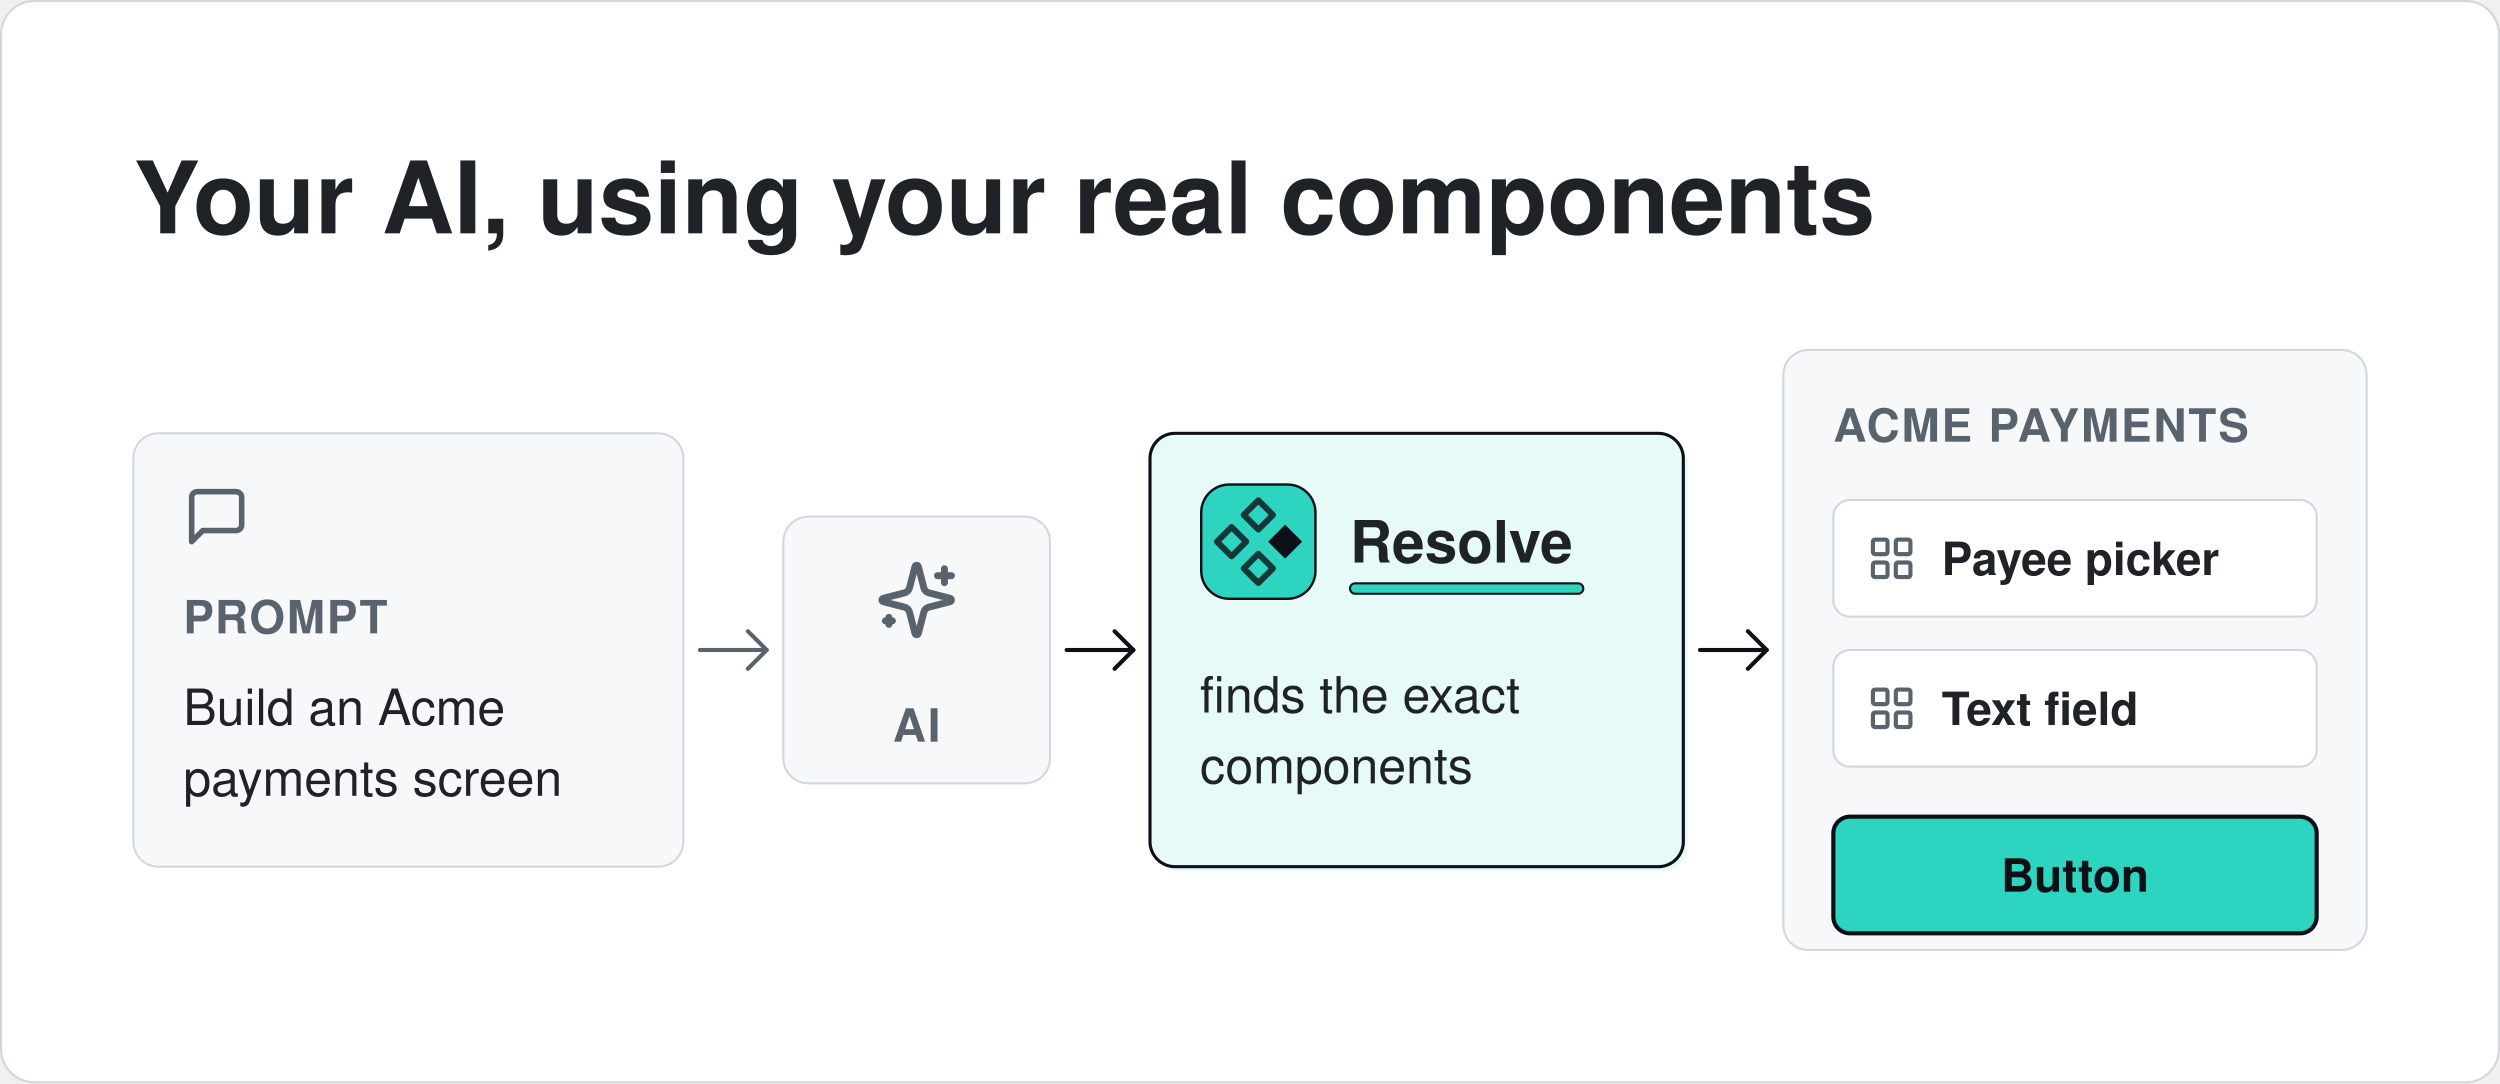
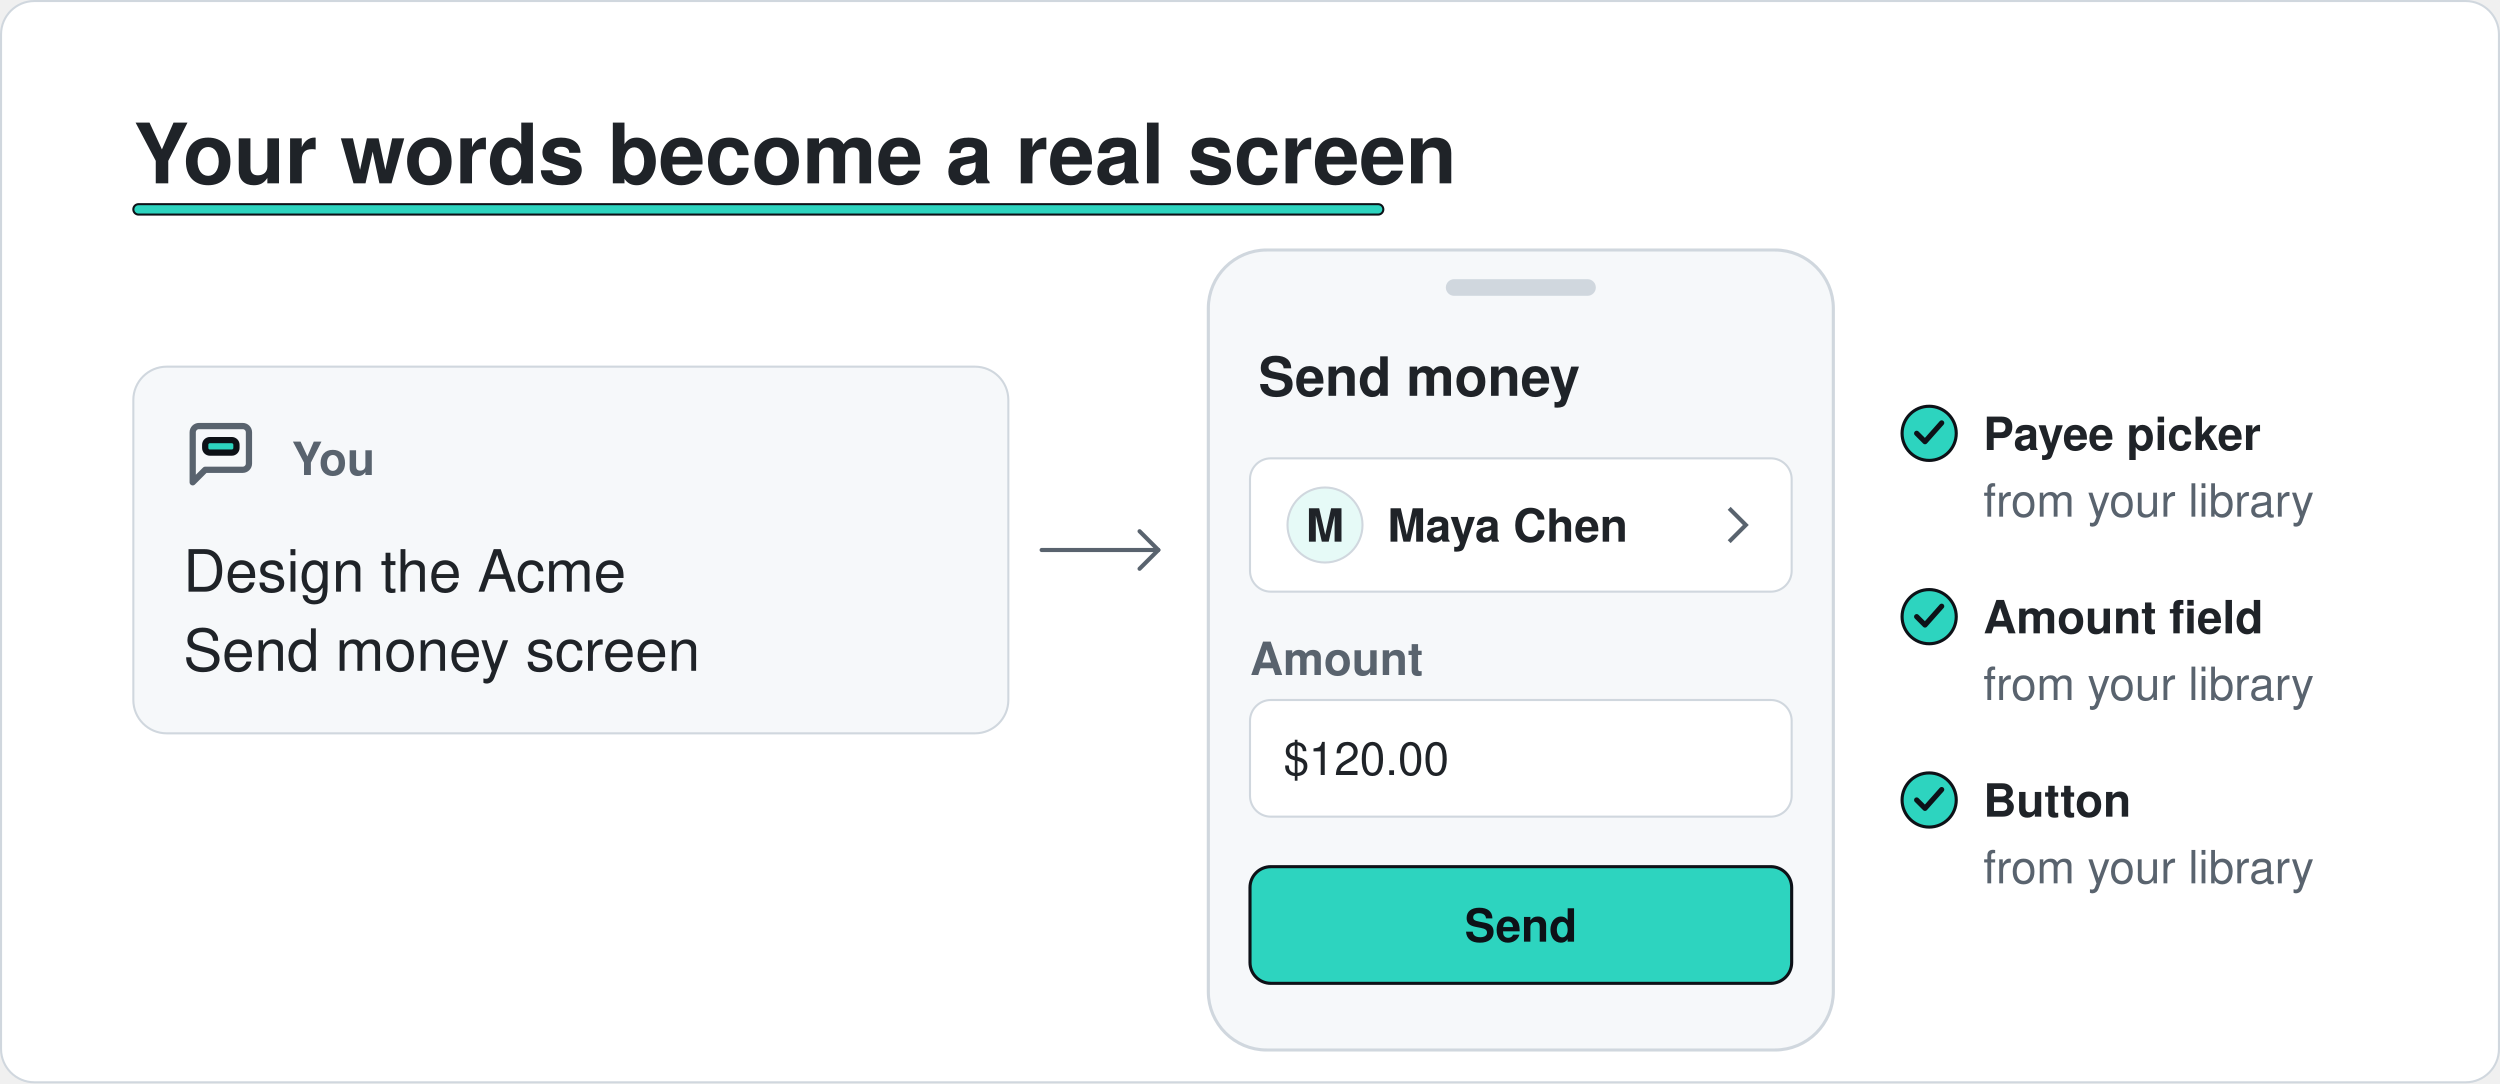
<svg xmlns="http://www.w3.org/2000/svg" width="1200" height="520" viewBox="0 0 1200 520" role="img" aria-labelledby="t d">
+   <style>.bub{animation:bub 6s ease-out infinite both}@keyframes bub{0%{opacity:0;transform:translateY(12px)}8%,92%{opacity:1;transform:none}100%{opacity:0}}.p0{animation:p0 6s ease-out infinite both}@keyframes p0{0%,17%{opacity:0;transform:translateY(-18px)}23%,92%{opacity:1;transform:none}100%{opacity:0}}.p1{animation:p1 6s ease-out infinite both}@keyframes p1{0%,30%{opacity:0;transform:translateY(-18px)}36%,92%{opacity:1;transform:none}100%{opacity:0}}.p2{animation:p2 6s ease-out infinite both}@keyframes p2{0%,43%{opacity:0;transform:translateY(-18px)}49%,92%{opacity:1;transform:none}100%{opacity:0}}@media (prefers-reduced-motion: reduce){*{animation:none!important}}</style>
  <rect x="0.5" y="0.5" width="1199" height="519" rx="16" fill="#FFFFFF" stroke="#D0D7DE" stroke-width="1" />
-   <text x="64" y="112" font-family="-apple-system,'Segoe UI',Helvetica,Arial,sans-serif" font-size="48" font-weight="600" fill="#1F2328" text-anchor="start">Your AI, using your real components</text>
-   <rect x="64" y="208" width="264" height="208" rx="12" fill="#F6F8FA" stroke="#D0D7DE" stroke-width="1" />
-   <g transform="translate(88 232) scale(1.333333)" fill="none" stroke="#59636E" stroke-width="2" stroke-linecap="round" stroke-linejoin="round">
-     <path d="M21 15a2 2 0 0 1-2 2H7l-4 4V5a2 2 0 0 1 2-2h14a2 2 0 0 1 2 2z" />
+   <text x="64" y="88" font-family="-apple-system,'Segoe UI',Helvetica,Arial,sans-serif" font-size="40" font-weight="600" fill="#1F2328" text-anchor="start">Your words become a real screen</text>
+   <rect x="64" y="98" width="600" height="5" rx="2.5" fill="#2DD4BF" stroke="#0D1117" stroke-width="1" />
+   <g class="bub">
+     <rect x="64" y="176" width="420" height="176" rx="16" fill="#F6F8FA" stroke="#D0D7DE" stroke-width="1" />
+     <g transform="translate(88 200) scale(1.5)" fill="none" stroke="#59636E" stroke-width="2" stroke-linecap="round" stroke-linejoin="round">
+       <path d="M21 15a2 2 0 0 1-2 2H7l-4 4V5a2 2 0 0 1 2-2h14a2 2 0 0 1 2 2z" />
+       <rect x="7" y="7.5" width="10" height="4" rx="1.5" fill="#2DD4BF" stroke="#0D1117" />
+     </g>
+     <text x="140" y="228" font-family="-apple-system,'Segoe UI',Helvetica,Arial,sans-serif" font-size="22" font-weight="600" fill="#59636E" text-anchor="start">You</text>
+     <text x="88" y="284" font-family="-apple-system,'Segoe UI',Helvetica,Arial,sans-serif" font-size="28" font-weight="400" fill="#1F2328" text-anchor="start">Design the Acme</text>
+     <text x="88" y="322" font-family="-apple-system,'Segoe UI',Helvetica,Arial,sans-serif" font-size="28" font-weight="400" fill="#1F2328" text-anchor="start">Send money screen</text>
  </g>
-   <text x="88" y="304" font-family="-apple-system,'Segoe UI',Helvetica,Arial,sans-serif" font-size="22" font-weight="600" fill="#59636E" text-anchor="start" letter-spacing="0.04em">PROMPT</text>
-   <text x="88" y="348" font-family="-apple-system,'Segoe UI',Helvetica,Arial,sans-serif" font-size="24" font-weight="400" fill="#1F2328" text-anchor="start">Build an Acme</text>
-   <text x="88" y="382" font-family="-apple-system,'Segoe UI',Helvetica,Arial,sans-serif" font-size="24" font-weight="400" fill="#1F2328" text-anchor="start">payments screen</text>
  <g fill="none" stroke="#59636E" stroke-width="2" stroke-linecap="round" stroke-linejoin="round">
-     <path d="M336 312.0 H368" />
-     <path d="M359 303.0 L368 312.0 L359 321.0" />
+     <path d="M500 264 H556" />
+     <path d="M547 255 L556 264 L547 273" />
  </g>
-   <rect x="376" y="248.0" width="128" height="128" rx="12" fill="#F6F8FA" stroke="#D0D7DE" stroke-width="1" />
-   <g transform="translate(420 268.0) scale(1.666667)" fill="none" stroke="#59636E" stroke-width="2" stroke-linecap="round" stroke-linejoin="round">
-     <path d="M9.937 15.5A2 2 0 0 0 8.5 14.063l-6.135-1.582a.5.5 0 0 1 0-.962L8.5 9.936A2 2 0 0 0 9.937 8.5l1.582-6.135a.5.5 0 0 1 .963 0L14.063 8.5A2 2 0 0 0 15.5 9.937l6.135 1.581a.5.5 0 0 1 0 .964L15.5 14.063a2 2 0 0 0-1.437 1.437l-1.582 6.135a.5.5 0 0 1-.963 0z" />
-     <path d="M20 3v4" />
-     <path d="M22 5h-4" />
-     <path d="M4 17v2" />
-     <path d="M5 18H3" />
+   <g>
+     <rect x="580" y="120" width="300" height="384" rx="28" fill="#F6F8FA" stroke="#D0D7DE" stroke-width="1.5" />
+     <rect x="694.0" y="134" width="72" height="8" rx="4" fill="#D0D7DE" />
+     <text x="604" y="190" font-family="-apple-system,'Segoe UI',Helvetica,Arial,sans-serif" font-size="26" font-weight="700" fill="#1F2328" text-anchor="start">Send money</text>
  </g>
-   <text x="440.0" y="356.0" font-family="-apple-system,'Segoe UI',Helvetica,Arial,sans-serif" font-size="22" font-weight="600" fill="#59636E" text-anchor="middle" letter-spacing="0.04em">AI</text>
-   <g fill="none" stroke="#0D1117" stroke-width="2" stroke-linecap="round" stroke-linejoin="round">
-     <path d="M512 312.0 H544" />
-     <path d="M535 303.0 L544 312.0 L535 321.0" />
+   <g class="p0">
+     <rect x="600" y="220" width="260" height="64" rx="10" fill="#FFFFFF" stroke="#D0D7DE" stroke-width="1" />
+     <circle cx="636" cy="252" r="18" fill="#E6FAF7" stroke="#D0D7DE" />
+     <text x="636" y="260" font-family="-apple-system,'Segoe UI',Helvetica,Arial,sans-serif" font-size="22" font-weight="700" fill="#1F2328" text-anchor="middle">M</text>
+     <text x="666" y="260" font-family="-apple-system,'Segoe UI',Helvetica,Arial,sans-serif" font-size="22" font-weight="600" fill="#1F2328" text-anchor="start">Maya Chen</text>
+     <path d="M830 244 l8 8 l-8 8" stroke="#59636E" stroke-width="2" fill="none" />
  </g>
-   <rect x="554" y="210" width="256" height="208" rx="12" fill="#E6FAF7" />
-   <rect x="552" y="208" width="256" height="208" rx="12" fill="#E6FAF7" stroke="#0D1117" stroke-width="1.5" />
-   <g transform="translate(576 232) scale(0.5833333)">
-     <rect x="1" y="1" width="94" height="94" rx="23" fill="#2DD4BF" stroke="#0D1117" stroke-width="2" />
-     <g fill="none" stroke="#0D1117" stroke-width="5" stroke-linejoin="round" opacity="0.8">
-       <path d="M48 14 L60 26 L48 38 L36 26 Z" />
-       <path d="M26 36 L38 48 L26 60 L14 48 Z" />
-       <path d="M48 58 L60 70 L48 82 L36 70 Z" />
+   <g class="p1">
+     <text x="600" y="324" font-family="-apple-system,'Segoe UI',Helvetica,Arial,sans-serif" font-size="22" font-weight="600" fill="#59636E" text-anchor="start">Amount</text>
+     <rect x="600" y="336" width="260" height="56" rx="10" fill="#FFFFFF" stroke="#D0D7DE" stroke-width="1" />
+     <text x="616" y="372" font-family="-apple-system,'Segoe UI',Helvetica,Arial,sans-serif" font-size="22" font-weight="400" fill="#1F2328" text-anchor="start">$120.00</text>
+   </g>
+   <g class="p2">
+     <rect x="600" y="416" width="260" height="56" rx="10" fill="#2DD4BF" stroke="#0D1117" stroke-width="1.5" />
+     <text x="730.0" y="452" font-family="-apple-system,'Segoe UI',Helvetica,Arial,sans-serif" font-size="22" font-weight="700" fill="#0D1117" text-anchor="middle">Send</text>
+   </g>
+   <g class="p0">
+     <g>
+       <circle cx="926" cy="208" r="13" fill="#2DD4BF" stroke="#0D1117" stroke-width="1.5" />
+       <path d="M920 208 l4 4 l8 -9" stroke="#0D1117" stroke-width="2.5" fill="none" stroke-linecap="round" stroke-linejoin="round" />
    </g>
-     <path d="M70 34 L84 48 L70 62 L56 48 Z" fill="#0D1117" />
+     <text x="952" y="216" font-family="-apple-system,'Segoe UI',Helvetica,Arial,sans-serif" font-size="22" font-weight="600" fill="#1F2328" text-anchor="start">Payee picker</text>
+     <text x="952" y="248" font-family="-apple-system,'Segoe UI',Helvetica,Arial,sans-serif" font-size="22" font-weight="400" fill="#59636E" text-anchor="start">from your library</text>
  </g>
-   <text x="648" y="270" font-family="-apple-system,'Segoe UI',Helvetica,Arial,sans-serif" font-size="28" font-weight="600" fill="#1F2328" text-anchor="start">Resolve</text>
-   <rect x="648" y="280" width="112" height="5" rx="2.5" fill="#2DD4BF" stroke="#0D1117" stroke-width="1" />
-   <text x="576" y="342" font-family="-apple-system,'Segoe UI',Helvetica,Arial,sans-serif" font-size="24" font-weight="400" fill="#1F2328" text-anchor="start">finds the exact</text>
-   <text x="576" y="376" font-family="-apple-system,'Segoe UI',Helvetica,Arial,sans-serif" font-size="24" font-weight="400" fill="#1F2328" text-anchor="start">components</text>
-   <g fill="none" stroke="#0D1117" stroke-width="2" stroke-linecap="round" stroke-linejoin="round">
-     <path d="M816 312.0 H848" />
-     <path d="M839 303.0 L848 312.0 L839 321.0" />
+   <g class="p1">
+     <g>
+       <circle cx="926" cy="296" r="13" fill="#2DD4BF" stroke="#0D1117" stroke-width="1.5" />
+       <path d="M920 296 l4 4 l8 -9" stroke="#0D1117" stroke-width="2.5" fill="none" stroke-linecap="round" stroke-linejoin="round" />
+     </g>
+     <text x="952" y="304" font-family="-apple-system,'Segoe UI',Helvetica,Arial,sans-serif" font-size="22" font-weight="600" fill="#1F2328" text-anchor="start">Amount field</text>
+     <text x="952" y="336" font-family="-apple-system,'Segoe UI',Helvetica,Arial,sans-serif" font-size="22" font-weight="400" fill="#59636E" text-anchor="start">from your library</text>
  </g>
-   <rect x="856" y="168" width="280" height="288" rx="12" fill="#F6F8FA" stroke="#D0D7DE" stroke-width="1" />
-   <text x="880" y="212" font-family="-apple-system,'Segoe UI',Helvetica,Arial,sans-serif" font-size="22" font-weight="600" fill="#59636E" text-anchor="start" letter-spacing="0.04em">ACME PAYMENTS</text>
-   <rect x="880" y="240" width="232" height="56" rx="8" fill="#FFFFFF" stroke="#D0D7DE" stroke-width="1" />
-   <g transform="translate(896 256) scale(1.0)" fill="none" stroke="#59636E" stroke-width="2" stroke-linecap="round" stroke-linejoin="round">
-     <rect width="7" height="7" x="3" y="3" rx="1" />
-     <rect width="7" height="7" x="14" y="3" rx="1" />
-     <rect width="7" height="7" x="14" y="14" rx="1" />
-     <rect width="7" height="7" x="3" y="14" rx="1" />
+   <g class="p2">
+     <g>
+       <circle cx="926" cy="384" r="13" fill="#2DD4BF" stroke="#0D1117" stroke-width="1.5" />
+       <path d="M920 384 l4 4 l8 -9" stroke="#0D1117" stroke-width="2.5" fill="none" stroke-linecap="round" stroke-linejoin="round" />
+     </g>
+     <text x="952" y="392" font-family="-apple-system,'Segoe UI',Helvetica,Arial,sans-serif" font-size="22" font-weight="600" fill="#1F2328" text-anchor="start">Button</text>
+     <text x="952" y="424" font-family="-apple-system,'Segoe UI',Helvetica,Arial,sans-serif" font-size="22" font-weight="400" fill="#59636E" text-anchor="start">from your library</text>
  </g>
-   <text x="932" y="276" font-family="-apple-system,'Segoe UI',Helvetica,Arial,sans-serif" font-size="22" font-weight="600" fill="#1F2328" text-anchor="start">Payee picker</text>
-   <rect x="880" y="312" width="232" height="56" rx="8" fill="#FFFFFF" stroke="#D0D7DE" stroke-width="1" />
-   <g transform="translate(896 328) scale(1.0)" fill="none" stroke="#59636E" stroke-width="2" stroke-linecap="round" stroke-linejoin="round">
-     <rect width="7" height="7" x="3" y="3" rx="1" />
-     <rect width="7" height="7" x="14" y="3" rx="1" />
-     <rect width="7" height="7" x="14" y="14" rx="1" />
-     <rect width="7" height="7" x="3" y="14" rx="1" />
-   </g>
-   <text x="932" y="348" font-family="-apple-system,'Segoe UI',Helvetica,Arial,sans-serif" font-size="22" font-weight="600" fill="#1F2328" text-anchor="start">Text field</text>
-   <rect x="880" y="392" width="232" height="56" rx="8" fill="#2DD4BF" stroke="#0D1117" stroke-width="2" />
-   <text x="996" y="428" font-family="-apple-system,'Segoe UI',Helvetica,Arial,sans-serif" font-size="22" font-weight="600" fill="#0D1117" text-anchor="middle">Button</text>
-   <circle r="5" fill="#2DD4BF" stroke="#0D1117" stroke-width="1" opacity="0">
-     <animateMotion dur="2.4s" repeatCount="indefinite" path="M816 312.0 H844" />
-     <animate attributeName="opacity" dur="2.4s" repeatCount="indefinite" values="0;1;1;0" keyTimes="0;0.1;0.85;1" />
-   </circle>
</svg>
